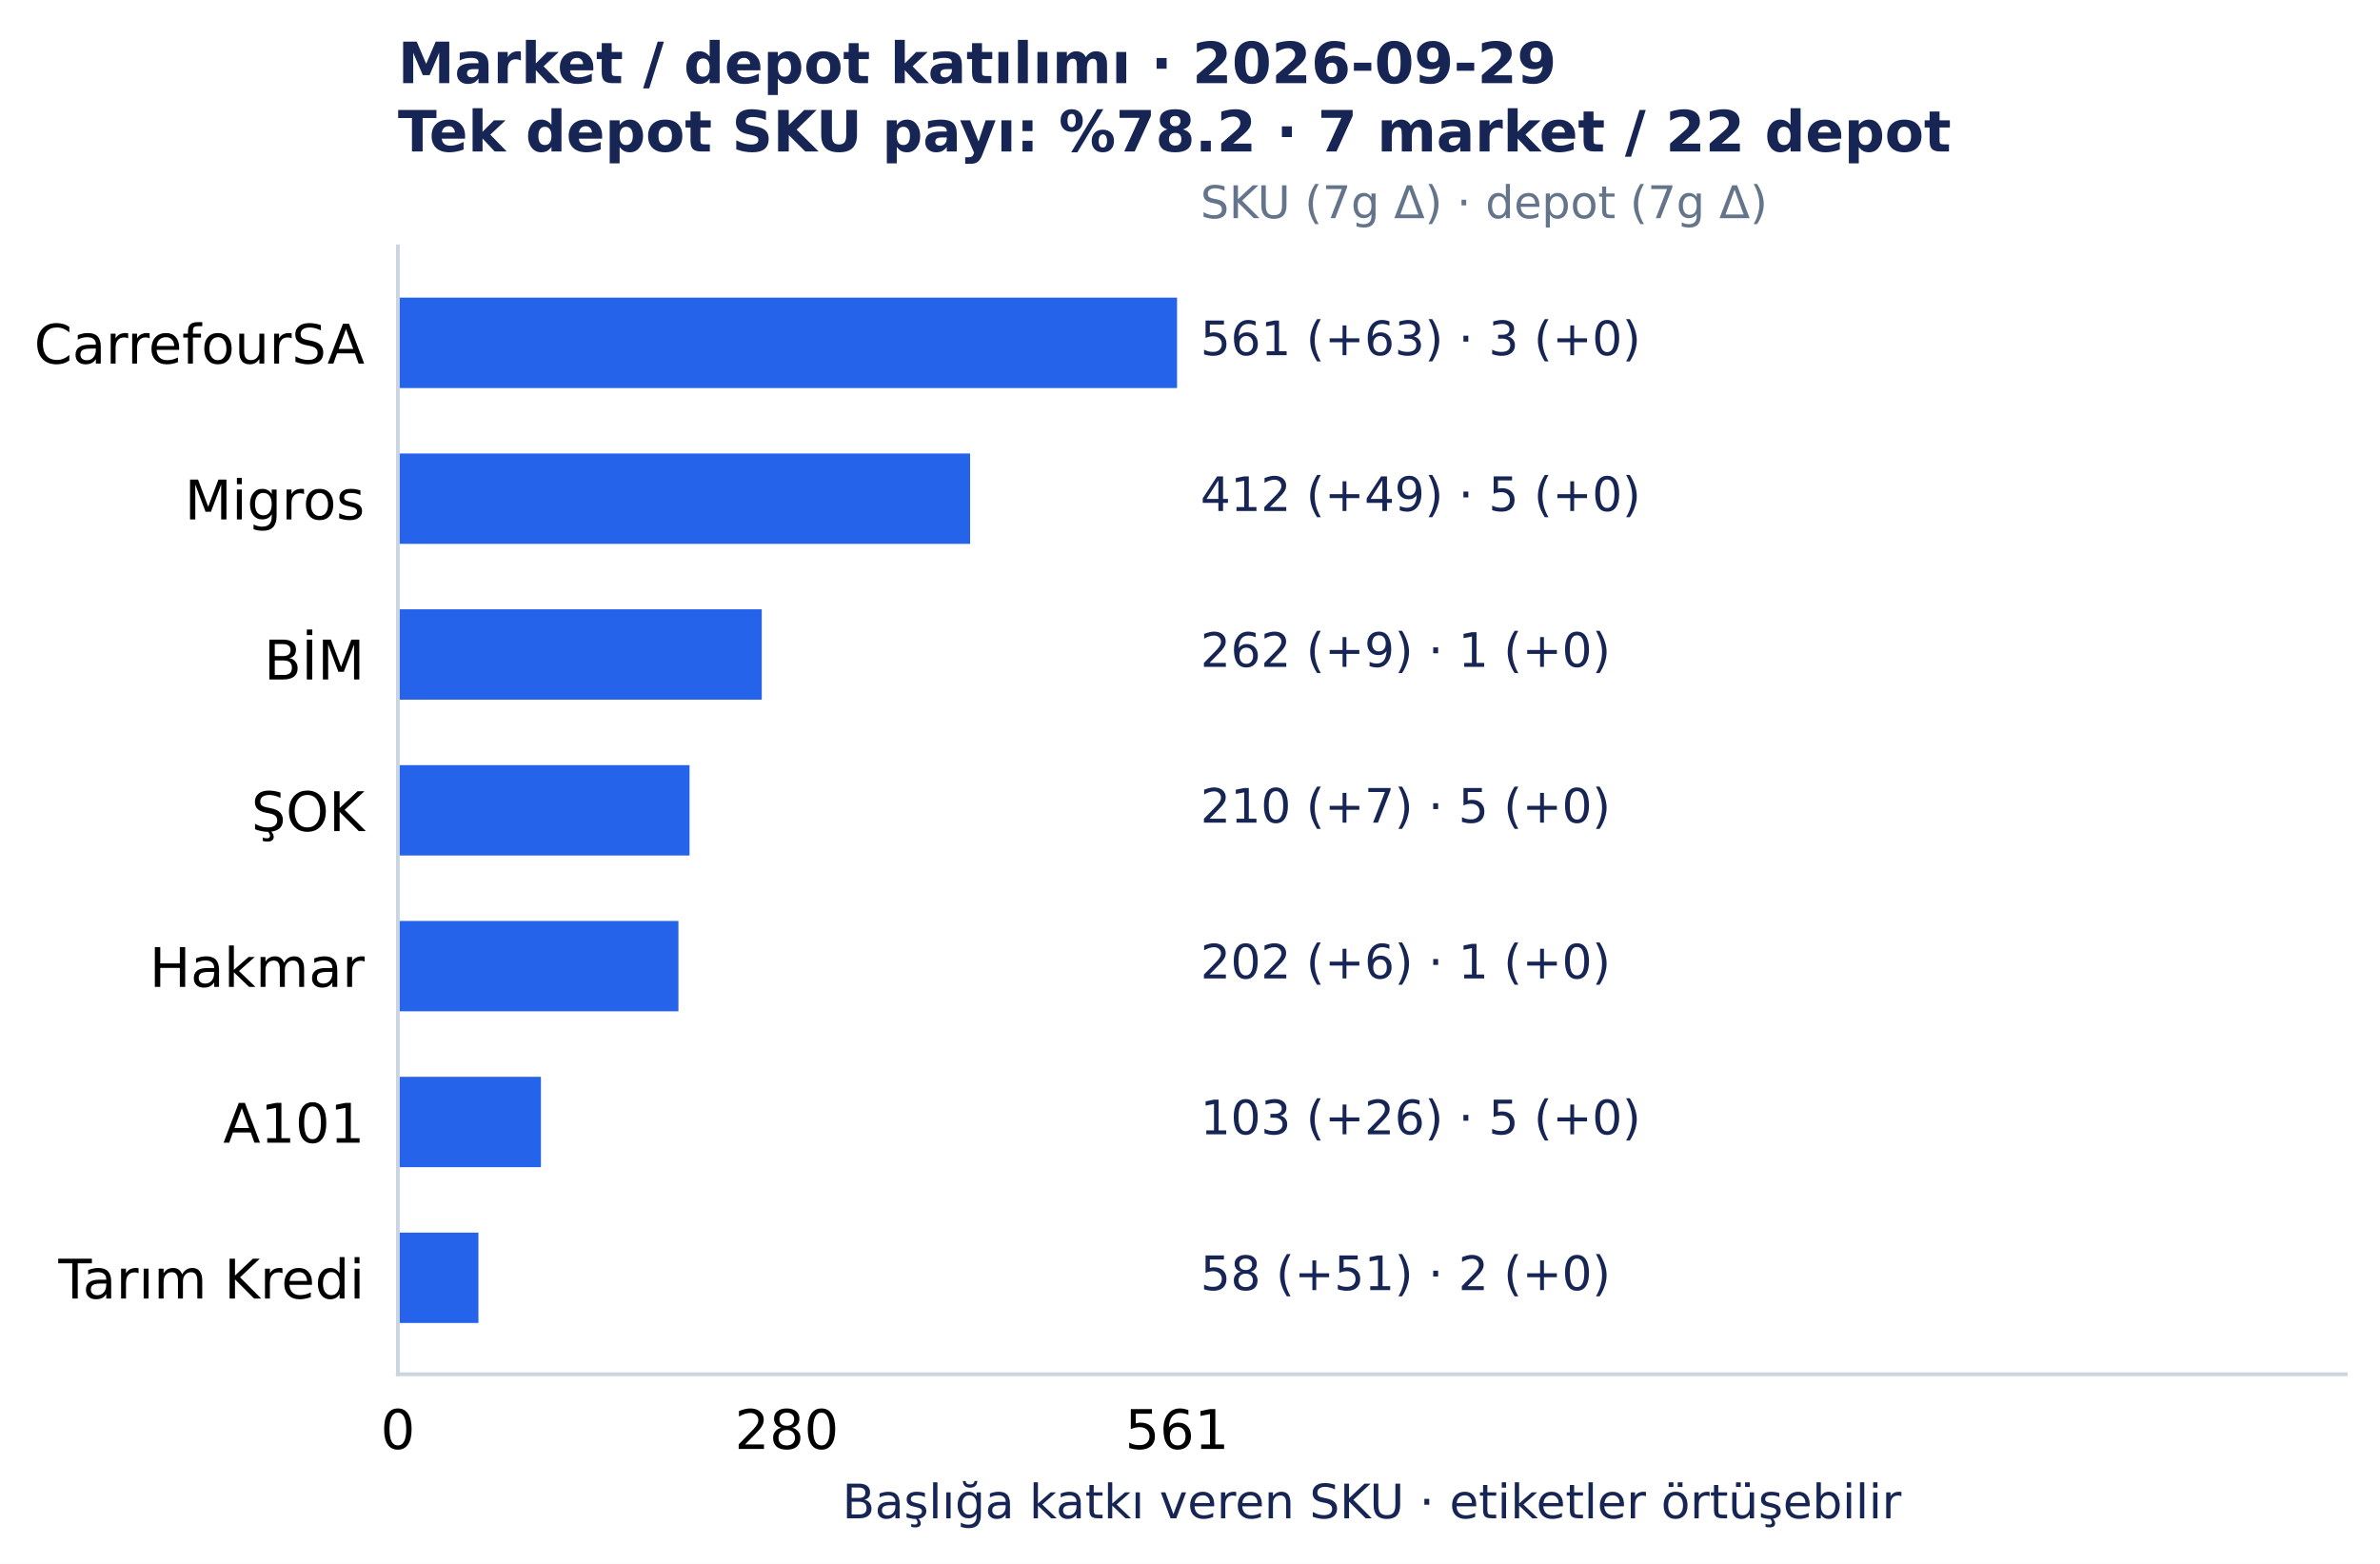
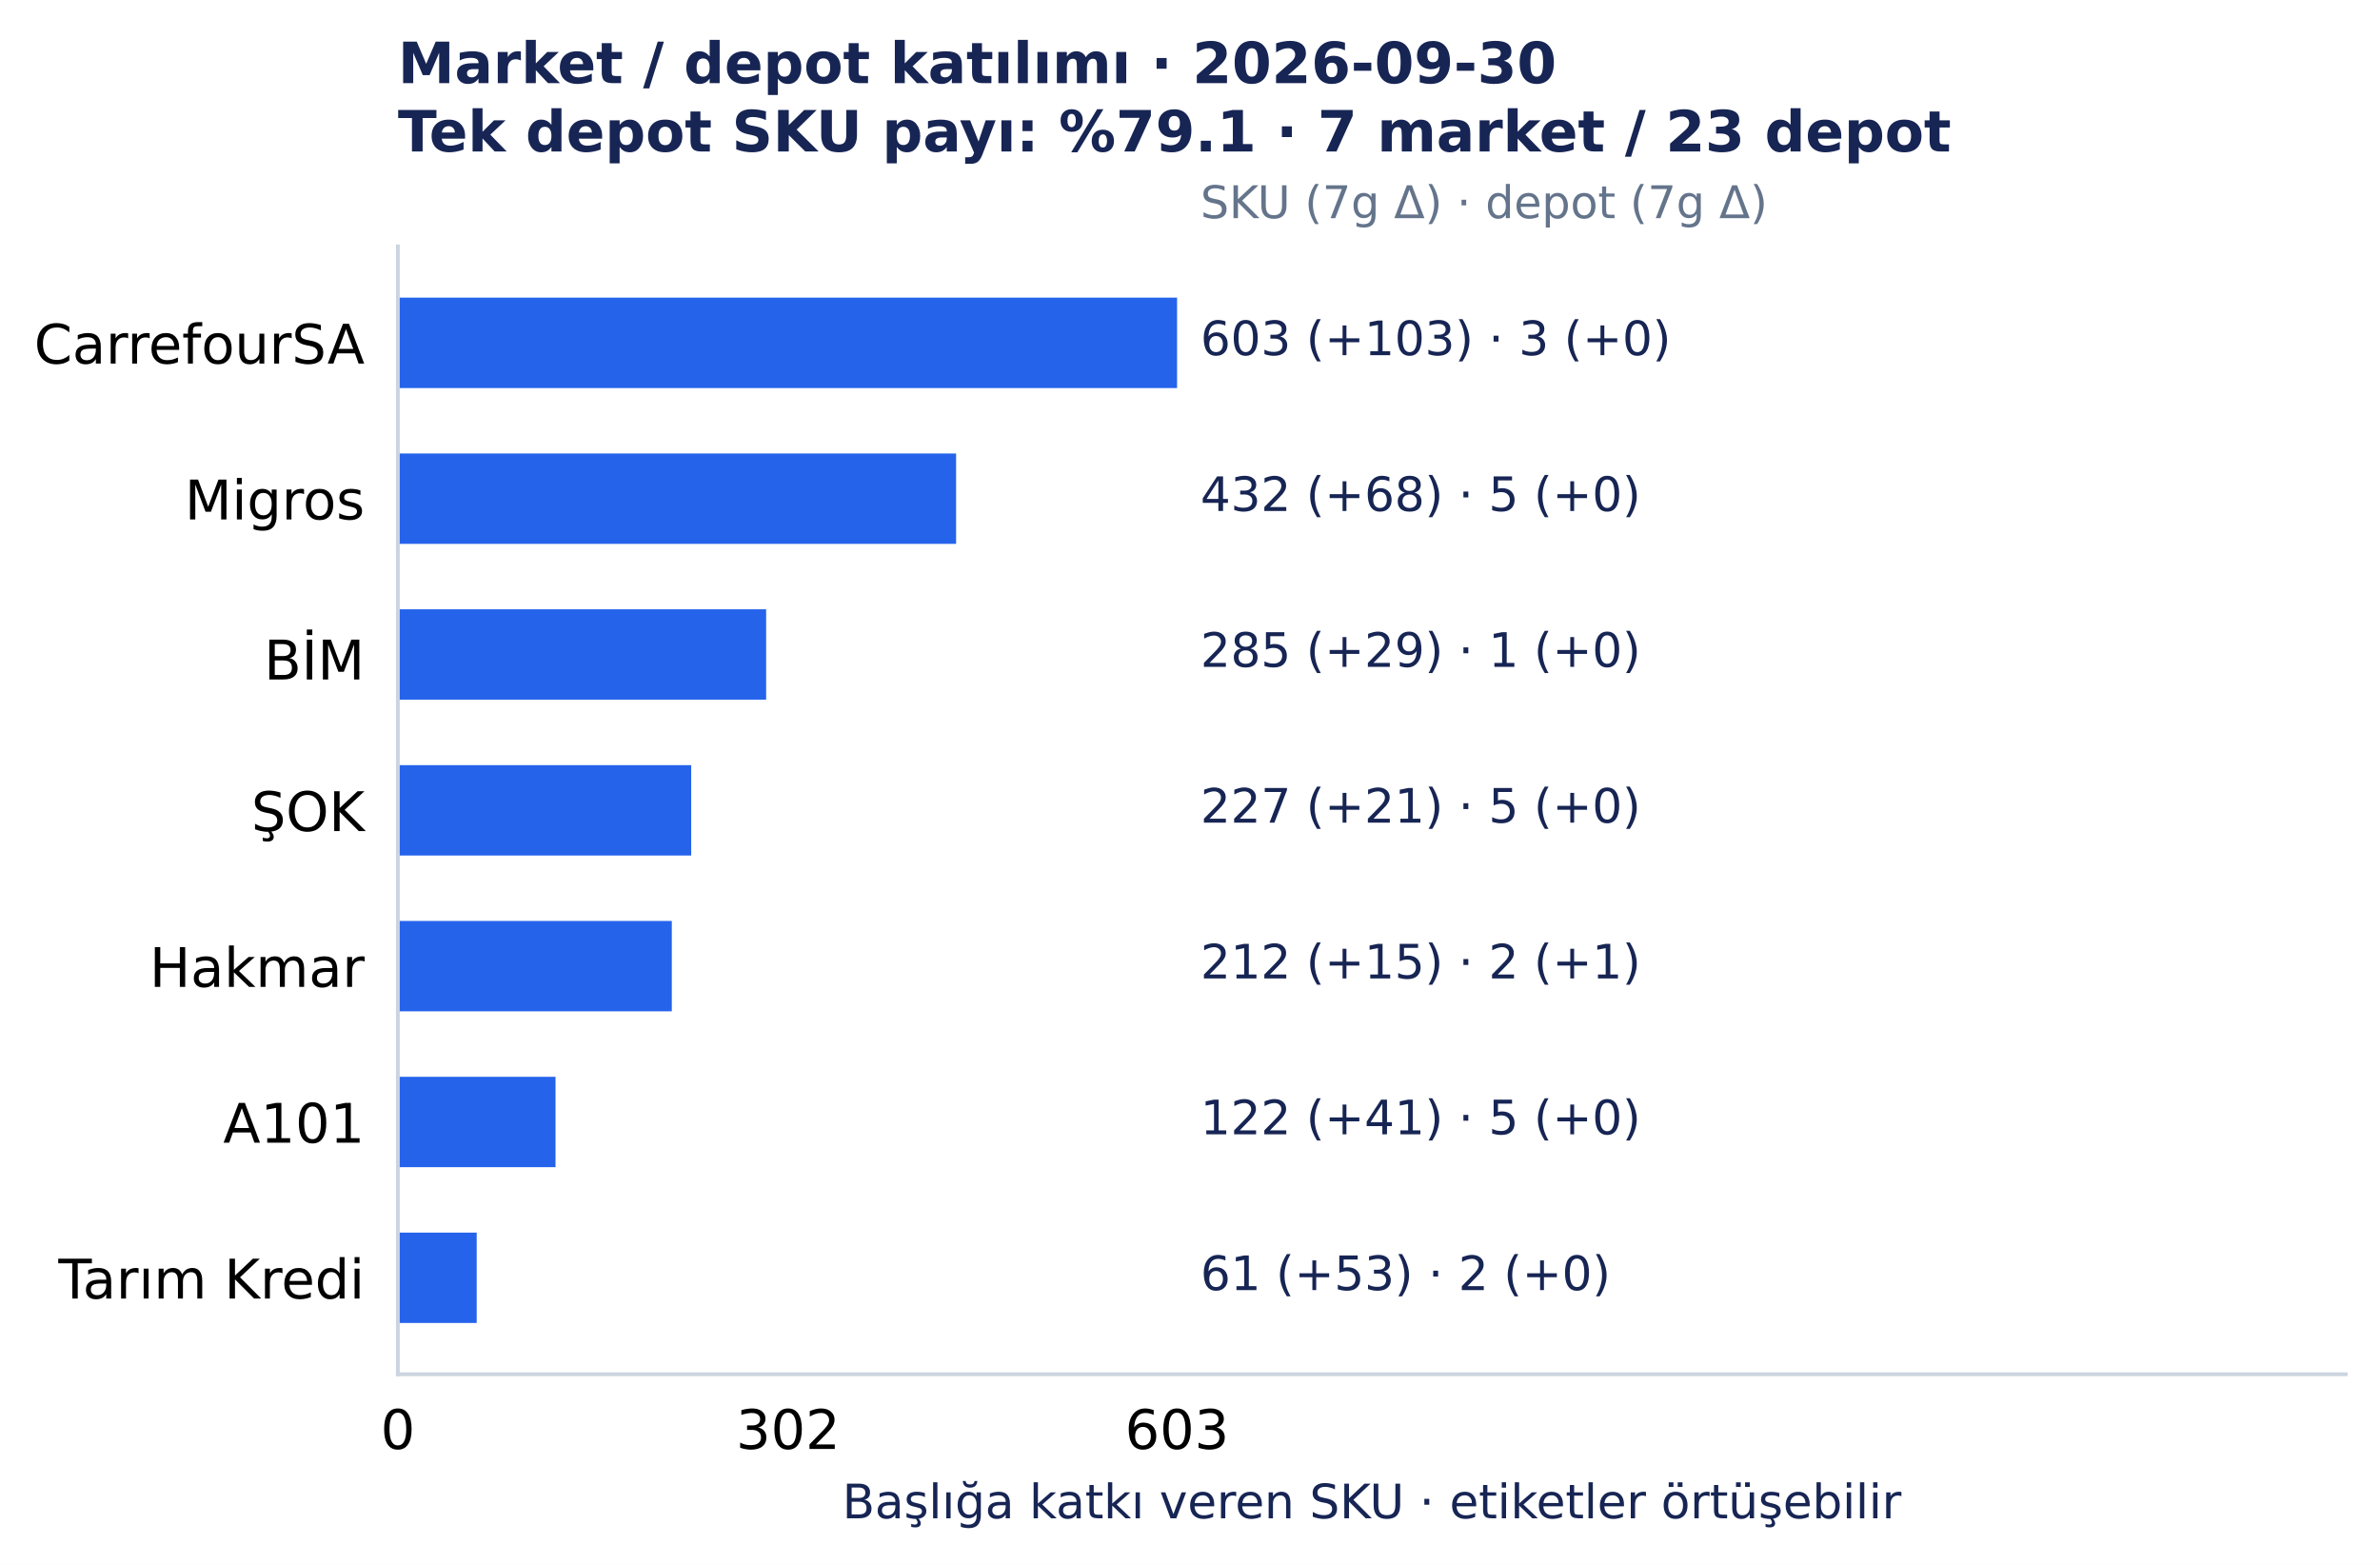
<svg xmlns="http://www.w3.org/2000/svg" width="501.492pt" height="329.548pt" viewBox="0 0 501.492 329.548" version="1.1">
  <defs>
    <style type="text/css">*{stroke-linejoin: round; stroke-linecap: butt}</style>
  </defs>
  <g id="figure_1">
    <g id="patch_1">
      <path d="M 0 329.548 L 501.492 329.548 L 501.492 0 L 0 0 z " style="fill: #ffffff" />
    </g>
    <g id="axes_1">
      <g id="patch_2">
        <path d="M 83.836 289.594 L 494.292 289.594 L 494.292 51.923 L 83.836 51.923 z " style="fill: #ffffff" />
      </g>
      <g id="matplotlib.axis_1">
        <g id="xtick_1">
          <g id="line2d_1" />
          <g id="text_1">
            <text style="font-size: 11.5px; font-family: 'DejaVu Sans', 'Bitstream Vera Sans', 'Computer Modern Sans Serif', 'Lucida Grande', 'Verdana', 'Geneva', 'Lucid', 'Arial', 'Helvetica', 'Avant Garde', sans-serif; text-anchor: middle" x="83.836" y="305.331" transform="rotate(-0 83.83609 305.3312)">0</text>
          </g>
        </g>
        <g id="xtick_2">
          <g id="line2d_2" />
          <g id="text_2">
-             <text style="font-size: 11.5px; font-family: 'DejaVu Sans', 'Bitstream Vera Sans', 'Computer Modern Sans Serif', 'Lucida Grande', 'Verdana', 'Geneva', 'Lucid', 'Arial', 'Helvetica', 'Avant Garde', sans-serif; text-anchor: middle" x="165.781" y="305.331" transform="rotate(-0 165.781 305.3312)">280</text>
+             <text style="font-size: 11.5px; font-family: 'DejaVu Sans', 'Bitstream Vera Sans', 'Computer Modern Sans Serif', 'Lucida Grande', 'Verdana', 'Geneva', 'Lucid', 'Arial', 'Helvetica', 'Avant Garde', sans-serif; text-anchor: middle" x="166.063" y="305.331" transform="rotate(-0 166.0635 305.3312)">302</text>
          </g>
        </g>
        <g id="xtick_3">
          <g id="line2d_3" />
          <g id="text_3">
-             <text style="font-size: 11.5px; font-family: 'DejaVu Sans', 'Bitstream Vera Sans', 'Computer Modern Sans Serif', 'Lucida Grande', 'Verdana', 'Geneva', 'Lucid', 'Arial', 'Helvetica', 'Avant Garde', sans-serif; text-anchor: middle" x="248.019" y="305.331" transform="rotate(-0 248.0186 305.3312)">561</text>
+             <text style="font-size: 11.5px; font-family: 'DejaVu Sans', 'Bitstream Vera Sans', 'Computer Modern Sans Serif', 'Lucida Grande', 'Verdana', 'Geneva', 'Lucid', 'Arial', 'Helvetica', 'Avant Garde', sans-serif; text-anchor: middle" x="248.019" y="305.331" transform="rotate(-0 248.0186 305.3312)">603</text>
          </g>
        </g>
        <g id="text_4">
          <text style="font-size: 10px; font-family: 'DejaVu Sans', 'Bitstream Vera Sans', 'Computer Modern Sans Serif', 'Lucida Grande', 'Verdana', 'Geneva', 'Lucid', 'Arial', 'Helvetica', 'Avant Garde', sans-serif; text-anchor: middle; fill: #172554" x="289.064" y="319.945" transform="rotate(-0 289.0642 319.9455)">Başlığa katkı veren SKU · etiketler örtüşebilir</text>
        </g>
      </g>
      <g id="matplotlib.axis_2">
        <g id="ytick_1">
          <g id="line2d_4" />
          <g id="text_5">
            <text style="font-size: 11.5px; font-family: 'DejaVu Sans', 'Bitstream Vera Sans', 'Computer Modern Sans Serif', 'Lucida Grande', 'Verdana', 'Geneva', 'Lucid', 'Arial', 'Helvetica', 'Avant Garde', sans-serif; text-anchor: end" x="76.836" y="76.618" transform="rotate(-0 76.83609 76.61754)">CarrefourSA</text>
          </g>
        </g>
        <g id="ytick_2">
          <g id="line2d_5" />
          <g id="text_6">
            <text style="font-size: 11.5px; font-family: 'DejaVu Sans', 'Bitstream Vera Sans', 'Computer Modern Sans Serif', 'Lucida Grande', 'Verdana', 'Geneva', 'Lucid', 'Arial', 'Helvetica', 'Avant Garde', sans-serif; text-anchor: end" x="76.836" y="109.454" transform="rotate(-0 76.83609 109.4541)">Migros</text>
          </g>
        </g>
        <g id="ytick_3">
          <g id="line2d_6" />
          <g id="text_7">
            <text style="font-size: 11.5px; font-family: 'DejaVu Sans', 'Bitstream Vera Sans', 'Computer Modern Sans Serif', 'Lucida Grande', 'Verdana', 'Geneva', 'Lucid', 'Arial', 'Helvetica', 'Avant Garde', sans-serif; text-anchor: end" x="76.836" y="143.177" transform="rotate(-0 76.83609 143.1775)">BİM</text>
          </g>
        </g>
        <g id="ytick_4">
          <g id="line2d_7" />
          <g id="text_8">
            <text style="font-size: 11.5px; font-family: 'DejaVu Sans', 'Bitstream Vera Sans', 'Computer Modern Sans Serif', 'Lucida Grande', 'Verdana', 'Geneva', 'Lucid', 'Arial', 'Helvetica', 'Avant Garde', sans-serif; text-anchor: end" x="76.836" y="175.127" transform="rotate(-0 76.83609 175.1269)">ŞOK</text>
          </g>
        </g>
        <g id="ytick_5">
          <g id="line2d_8" />
          <g id="text_9">
            <text style="font-size: 11.5px; font-family: 'DejaVu Sans', 'Bitstream Vera Sans', 'Computer Modern Sans Serif', 'Lucida Grande', 'Verdana', 'Geneva', 'Lucid', 'Arial', 'Helvetica', 'Avant Garde', sans-serif; text-anchor: end" x="76.836" y="207.964" transform="rotate(-0 76.83609 207.9639)">Hakmar</text>
          </g>
        </g>
        <g id="ytick_6">
          <g id="line2d_9" />
          <g id="text_10">
            <text style="font-size: 11.5px; font-family: 'DejaVu Sans', 'Bitstream Vera Sans', 'Computer Modern Sans Serif', 'Lucida Grande', 'Verdana', 'Geneva', 'Lucid', 'Arial', 'Helvetica', 'Avant Garde', sans-serif; text-anchor: end" x="76.836" y="240.8" transform="rotate(-0 76.83609 240.8001)">A101</text>
          </g>
        </g>
        <g id="ytick_7">
          <g id="line2d_10" />
          <g id="text_11">
            <text style="font-size: 11.5px; font-family: 'DejaVu Sans', 'Bitstream Vera Sans', 'Computer Modern Sans Serif', 'Lucida Grande', 'Verdana', 'Geneva', 'Lucid', 'Arial', 'Helvetica', 'Avant Garde', sans-serif; text-anchor: end" x="76.836" y="273.637" transform="rotate(-0 76.83609 273.6372)">Tarım Kredi</text>
          </g>
        </g>
      </g>
      <g id="patch_3">
        <path d="M 83.836 62.726 L 248.019 62.726 L 248.019 81.771 L 83.836 81.771 z " clip-path="url(#p7150c4acc0)" style="fill: #2563eb" />
      </g>
      <g id="patch_4">
-         <path d="M 83.836 95.562 L 204.412 95.562 L 204.412 114.608 L 83.836 114.608 z " clip-path="url(#p7150c4acc0)" style="fill: #2563eb" />
+         <path d="M 83.836 95.562 L 201.459 95.562 L 201.459 114.608 L 83.836 114.608 z " clip-path="url(#p7150c4acc0)" style="fill: #2563eb" />
      </g>
      <g id="patch_5">
-         <path d="M 83.836 128.399 L 160.513 128.399 L 160.513 147.444 L 83.836 147.444 z " clip-path="url(#p7150c4acc0)" style="fill: #2563eb" />
+         <path d="M 83.836 128.399 L 161.435 128.399 L 161.435 147.444 L 83.836 147.444 z " clip-path="url(#p7150c4acc0)" style="fill: #2563eb" />
      </g>
      <g id="patch_6">
-         <path d="M 83.836 161.236 L 145.295 161.236 L 145.295 180.281 L 83.836 180.281 z " clip-path="url(#p7150c4acc0)" style="fill: #2563eb" />
+         <path d="M 83.836 161.236 L 145.643 161.236 L 145.643 180.281 L 83.836 180.281 z " clip-path="url(#p7150c4acc0)" style="fill: #2563eb" />
      </g>
      <g id="patch_7">
-         <path d="M 83.836 194.072 L 142.953 194.072 L 142.953 213.117 L 83.836 213.117 z " clip-path="url(#p7150c4acc0)" style="fill: #2563eb" />
+         <path d="M 83.836 194.072 L 141.559 194.072 L 141.559 213.117 L 83.836 213.117 z " clip-path="url(#p7150c4acc0)" style="fill: #2563eb" />
      </g>
      <g id="patch_8">
-         <path d="M 83.836 226.909 L 113.98 226.909 L 113.98 245.954 L 83.836 245.954 z " clip-path="url(#p7150c4acc0)" style="fill: #2563eb" />
+         <path d="M 83.836 226.909 L 117.054 226.909 L 117.054 245.954 L 83.836 245.954 z " clip-path="url(#p7150c4acc0)" style="fill: #2563eb" />
      </g>
      <g id="patch_9">
-         <path d="M 83.836 259.745 L 100.81 259.745 L 100.81 278.791 L 83.836 278.791 z " clip-path="url(#p7150c4acc0)" style="fill: #2563eb" />
+         <path d="M 83.836 259.745 L 100.445 259.745 L 100.445 278.791 L 83.836 278.791 z " clip-path="url(#p7150c4acc0)" style="fill: #2563eb" />
      </g>
      <g id="patch_10">
        <path d="M 83.836 289.594 L 83.836 51.923 " style="fill: none; stroke: #cbd5e1; stroke-width: 0.8; stroke-linejoin: miter; stroke-linecap: square" />
      </g>
      <g id="patch_11">
        <path d="M 83.836 289.594 L 494.292 289.594 " style="fill: none; stroke: #cbd5e1; stroke-width: 0.8; stroke-linejoin: miter; stroke-linecap: square" />
      </g>
      <g id="text_12">
-         <text style="font-size: 10px; font-family: 'DejaVu Sans', 'Bitstream Vera Sans', 'Computer Modern Sans Serif', 'Lucida Grande', 'Verdana', 'Geneva', 'Lucid', 'Arial', 'Helvetica', 'Avant Garde', sans-serif; text-anchor: start; fill: #172554" x="252.944" y="74.846" transform="rotate(-0 252.9441 74.84609)">561 (+63)  ·  3 (+0)</text>
+         <text style="font-size: 10px; font-family: 'DejaVu Sans', 'Bitstream Vera Sans', 'Computer Modern Sans Serif', 'Lucida Grande', 'Verdana', 'Geneva', 'Lucid', 'Arial', 'Helvetica', 'Avant Garde', sans-serif; text-anchor: start; fill: #172554" x="252.944" y="74.846" transform="rotate(-0 252.9441 74.84609)">603 (+103)  ·  3 (+0)</text>
      </g>
      <g id="text_13">
-         <text style="font-size: 10px; font-family: 'DejaVu Sans', 'Bitstream Vera Sans', 'Computer Modern Sans Serif', 'Lucida Grande', 'Verdana', 'Geneva', 'Lucid', 'Arial', 'Helvetica', 'Avant Garde', sans-serif; text-anchor: start; fill: #172554" x="252.944" y="107.683" transform="rotate(-0 252.9441 107.6827)">412 (+49)  ·  5 (+0)</text>
+         <text style="font-size: 10px; font-family: 'DejaVu Sans', 'Bitstream Vera Sans', 'Computer Modern Sans Serif', 'Lucida Grande', 'Verdana', 'Geneva', 'Lucid', 'Arial', 'Helvetica', 'Avant Garde', sans-serif; text-anchor: start; fill: #172554" x="252.944" y="107.683" transform="rotate(-0 252.9441 107.6827)">432 (+68)  ·  5 (+0)</text>
      </g>
      <g id="text_14">
-         <text style="font-size: 10px; font-family: 'DejaVu Sans', 'Bitstream Vera Sans', 'Computer Modern Sans Serif', 'Lucida Grande', 'Verdana', 'Geneva', 'Lucid', 'Arial', 'Helvetica', 'Avant Garde', sans-serif; text-anchor: start; fill: #172554" x="252.944" y="140.519" transform="rotate(-0 252.9441 140.5193)">262 (+9)  ·  1 (+0)</text>
+         <text style="font-size: 10px; font-family: 'DejaVu Sans', 'Bitstream Vera Sans', 'Computer Modern Sans Serif', 'Lucida Grande', 'Verdana', 'Geneva', 'Lucid', 'Arial', 'Helvetica', 'Avant Garde', sans-serif; text-anchor: start; fill: #172554" x="252.944" y="140.519" transform="rotate(-0 252.9441 140.5193)">285 (+29)  ·  1 (+0)</text>
      </g>
      <g id="text_15">
-         <text style="font-size: 10px; font-family: 'DejaVu Sans', 'Bitstream Vera Sans', 'Computer Modern Sans Serif', 'Lucida Grande', 'Verdana', 'Geneva', 'Lucid', 'Arial', 'Helvetica', 'Avant Garde', sans-serif; text-anchor: start; fill: #172554" x="252.944" y="173.356" transform="rotate(-0 252.9441 173.3559)">210 (+7)  ·  5 (+0)</text>
+         <text style="font-size: 10px; font-family: 'DejaVu Sans', 'Bitstream Vera Sans', 'Computer Modern Sans Serif', 'Lucida Grande', 'Verdana', 'Geneva', 'Lucid', 'Arial', 'Helvetica', 'Avant Garde', sans-serif; text-anchor: start; fill: #172554" x="252.944" y="173.356" transform="rotate(-0 252.9441 173.3559)">227 (+21)  ·  5 (+0)</text>
      </g>
      <g id="text_16">
-         <text style="font-size: 10px; font-family: 'DejaVu Sans', 'Bitstream Vera Sans', 'Computer Modern Sans Serif', 'Lucida Grande', 'Verdana', 'Geneva', 'Lucid', 'Arial', 'Helvetica', 'Avant Garde', sans-serif; text-anchor: start; fill: #172554" x="252.944" y="206.193" transform="rotate(-0 252.9441 206.1925)">202 (+6)  ·  1 (+0)</text>
+         <text style="font-size: 10px; font-family: 'DejaVu Sans', 'Bitstream Vera Sans', 'Computer Modern Sans Serif', 'Lucida Grande', 'Verdana', 'Geneva', 'Lucid', 'Arial', 'Helvetica', 'Avant Garde', sans-serif; text-anchor: start; fill: #172554" x="252.944" y="206.193" transform="rotate(-0 252.9441 206.1925)">212 (+15)  ·  2 (+1)</text>
      </g>
      <g id="text_17">
-         <text style="font-size: 10px; font-family: 'DejaVu Sans', 'Bitstream Vera Sans', 'Computer Modern Sans Serif', 'Lucida Grande', 'Verdana', 'Geneva', 'Lucid', 'Arial', 'Helvetica', 'Avant Garde', sans-serif; text-anchor: start; fill: #172554" x="252.944" y="239.029" transform="rotate(-0 252.9441 239.0291)">103 (+26)  ·  5 (+0)</text>
+         <text style="font-size: 10px; font-family: 'DejaVu Sans', 'Bitstream Vera Sans', 'Computer Modern Sans Serif', 'Lucida Grande', 'Verdana', 'Geneva', 'Lucid', 'Arial', 'Helvetica', 'Avant Garde', sans-serif; text-anchor: start; fill: #172554" x="252.944" y="239.029" transform="rotate(-0 252.9441 239.0291)">122 (+41)  ·  5 (+0)</text>
      </g>
      <g id="text_18">
-         <text style="font-size: 10px; font-family: 'DejaVu Sans', 'Bitstream Vera Sans', 'Computer Modern Sans Serif', 'Lucida Grande', 'Verdana', 'Geneva', 'Lucid', 'Arial', 'Helvetica', 'Avant Garde', sans-serif; text-anchor: start; fill: #172554" x="252.944" y="271.866" transform="rotate(-0 252.9441 271.8657)">58 (+51)  ·  2 (+0)</text>
+         <text style="font-size: 10px; font-family: 'DejaVu Sans', 'Bitstream Vera Sans', 'Computer Modern Sans Serif', 'Lucida Grande', 'Verdana', 'Geneva', 'Lucid', 'Arial', 'Helvetica', 'Avant Garde', sans-serif; text-anchor: start; fill: #172554" x="252.944" y="271.866" transform="rotate(-0 252.9441 271.8657)">61 (+53)  ·  2 (+0)</text>
      </g>
      <g id="text_19">
        <text style="font-size: 9.5px; font-family: 'DejaVu Sans', 'Bitstream Vera Sans', 'Computer Modern Sans Serif', 'Lucida Grande', 'Verdana', 'Geneva', 'Lucid', 'Arial', 'Helvetica', 'Avant Garde', sans-serif; text-anchor: start; fill: #64748b" x="252.944" y="45.979" transform="rotate(-0 252.9441 45.97915)">SKU (7g Δ) · depot (7g Δ)</text>
      </g>
      <g id="text_20">
-         <text style="font-weight: 700; font-size: 12px; font-family: 'DejaVu Sans', 'Bitstream Vera Sans', 'Computer Modern Sans Serif', 'Lucida Grande', 'Verdana', 'Geneva', 'Lucid', 'Arial', 'Helvetica', 'Avant Garde', sans-serif; fill: #172554" transform="translate(83.83609 17.5193)">Market / depot katılımı · 2026-09-29</text>
-         <text style="font-weight: 700; font-size: 12px; font-family: 'DejaVu Sans', 'Bitstream Vera Sans', 'Computer Modern Sans Serif', 'Lucida Grande', 'Verdana', 'Geneva', 'Lucid', 'Arial', 'Helvetica', 'Avant Garde', sans-serif; fill: #172554" transform="translate(83.83609 31.92258)">Tek depot SKU payı: %78.2 · 7 market / 22 depot</text>
+         <text style="font-weight: 700; font-size: 12px; font-family: 'DejaVu Sans', 'Bitstream Vera Sans', 'Computer Modern Sans Serif', 'Lucida Grande', 'Verdana', 'Geneva', 'Lucid', 'Arial', 'Helvetica', 'Avant Garde', sans-serif; fill: #172554" transform="translate(83.83609 17.5193)">Market / depot katılımı · 2026-09-30</text>
+         <text style="font-weight: 700; font-size: 12px; font-family: 'DejaVu Sans', 'Bitstream Vera Sans', 'Computer Modern Sans Serif', 'Lucida Grande', 'Verdana', 'Geneva', 'Lucid', 'Arial', 'Helvetica', 'Avant Garde', sans-serif; fill: #172554" transform="translate(83.83609 31.92258)">Tek depot SKU payı: %79.1 · 7 market / 23 depot</text>
      </g>
    </g>
  </g>
  <defs>
    <clipPath id="p7150c4acc0">
      <rect x="83.836" y="51.923" width="410.456" height="237.671" />
    </clipPath>
  </defs>
</svg>
